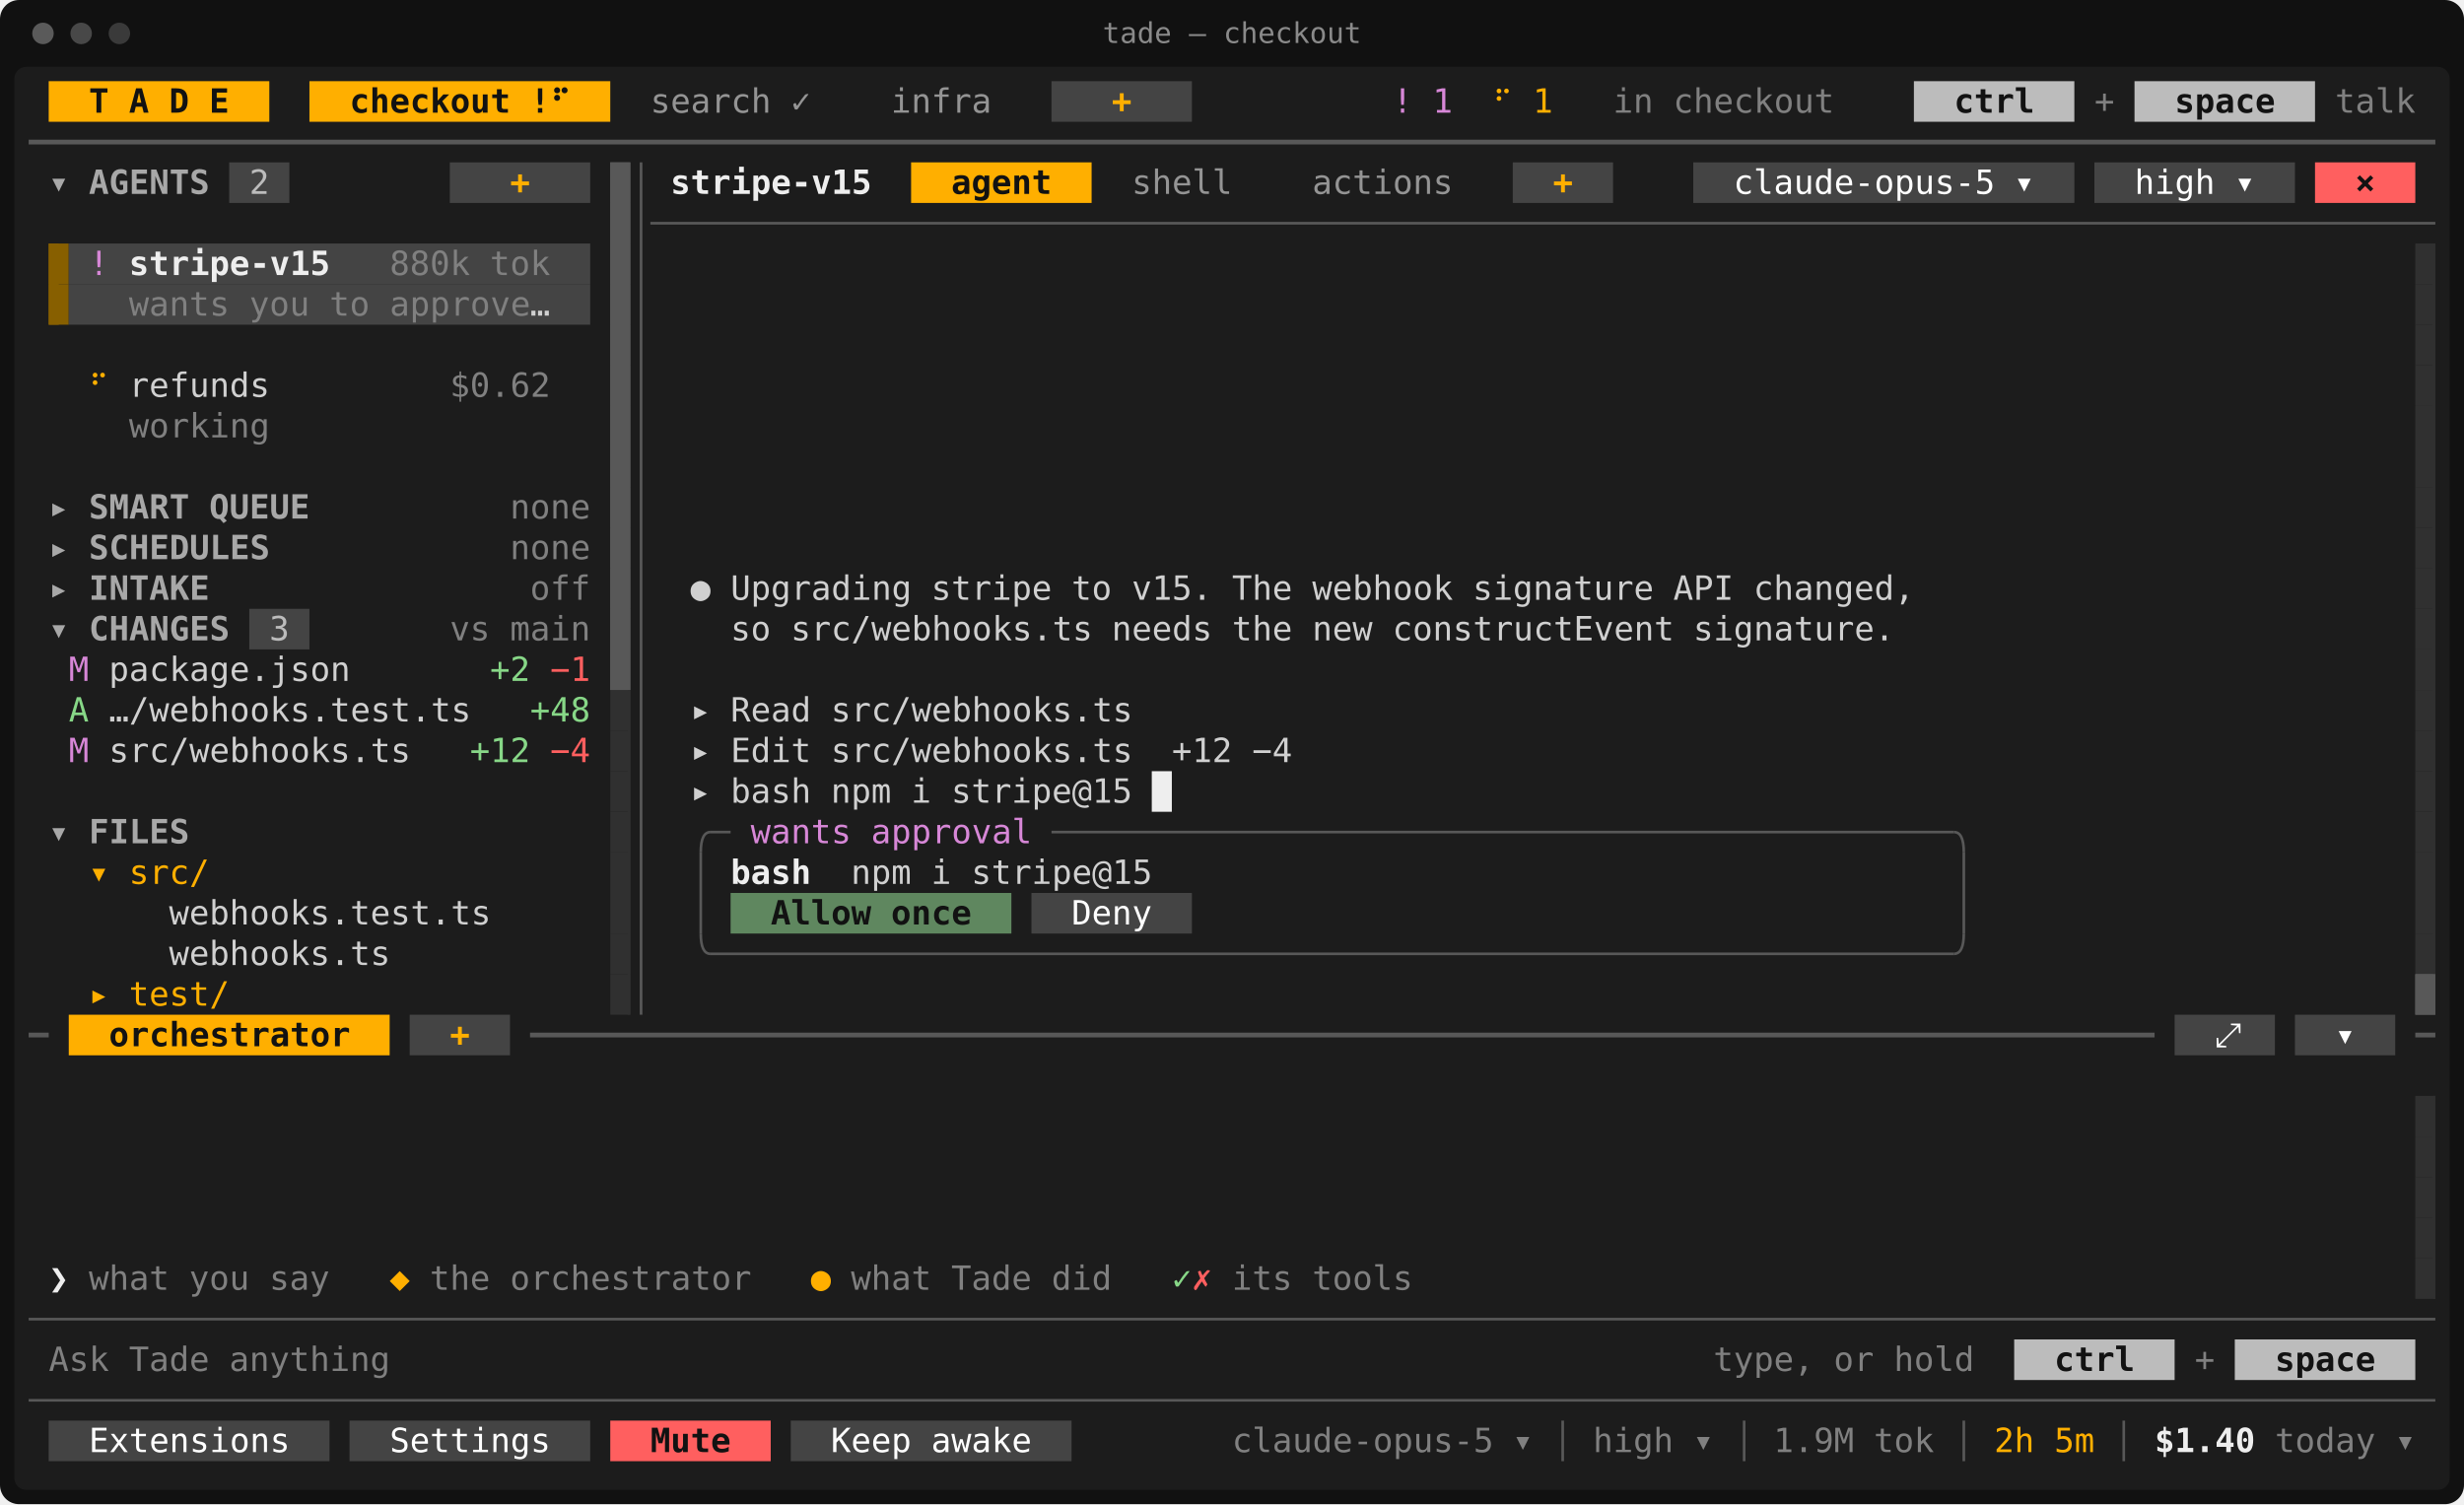
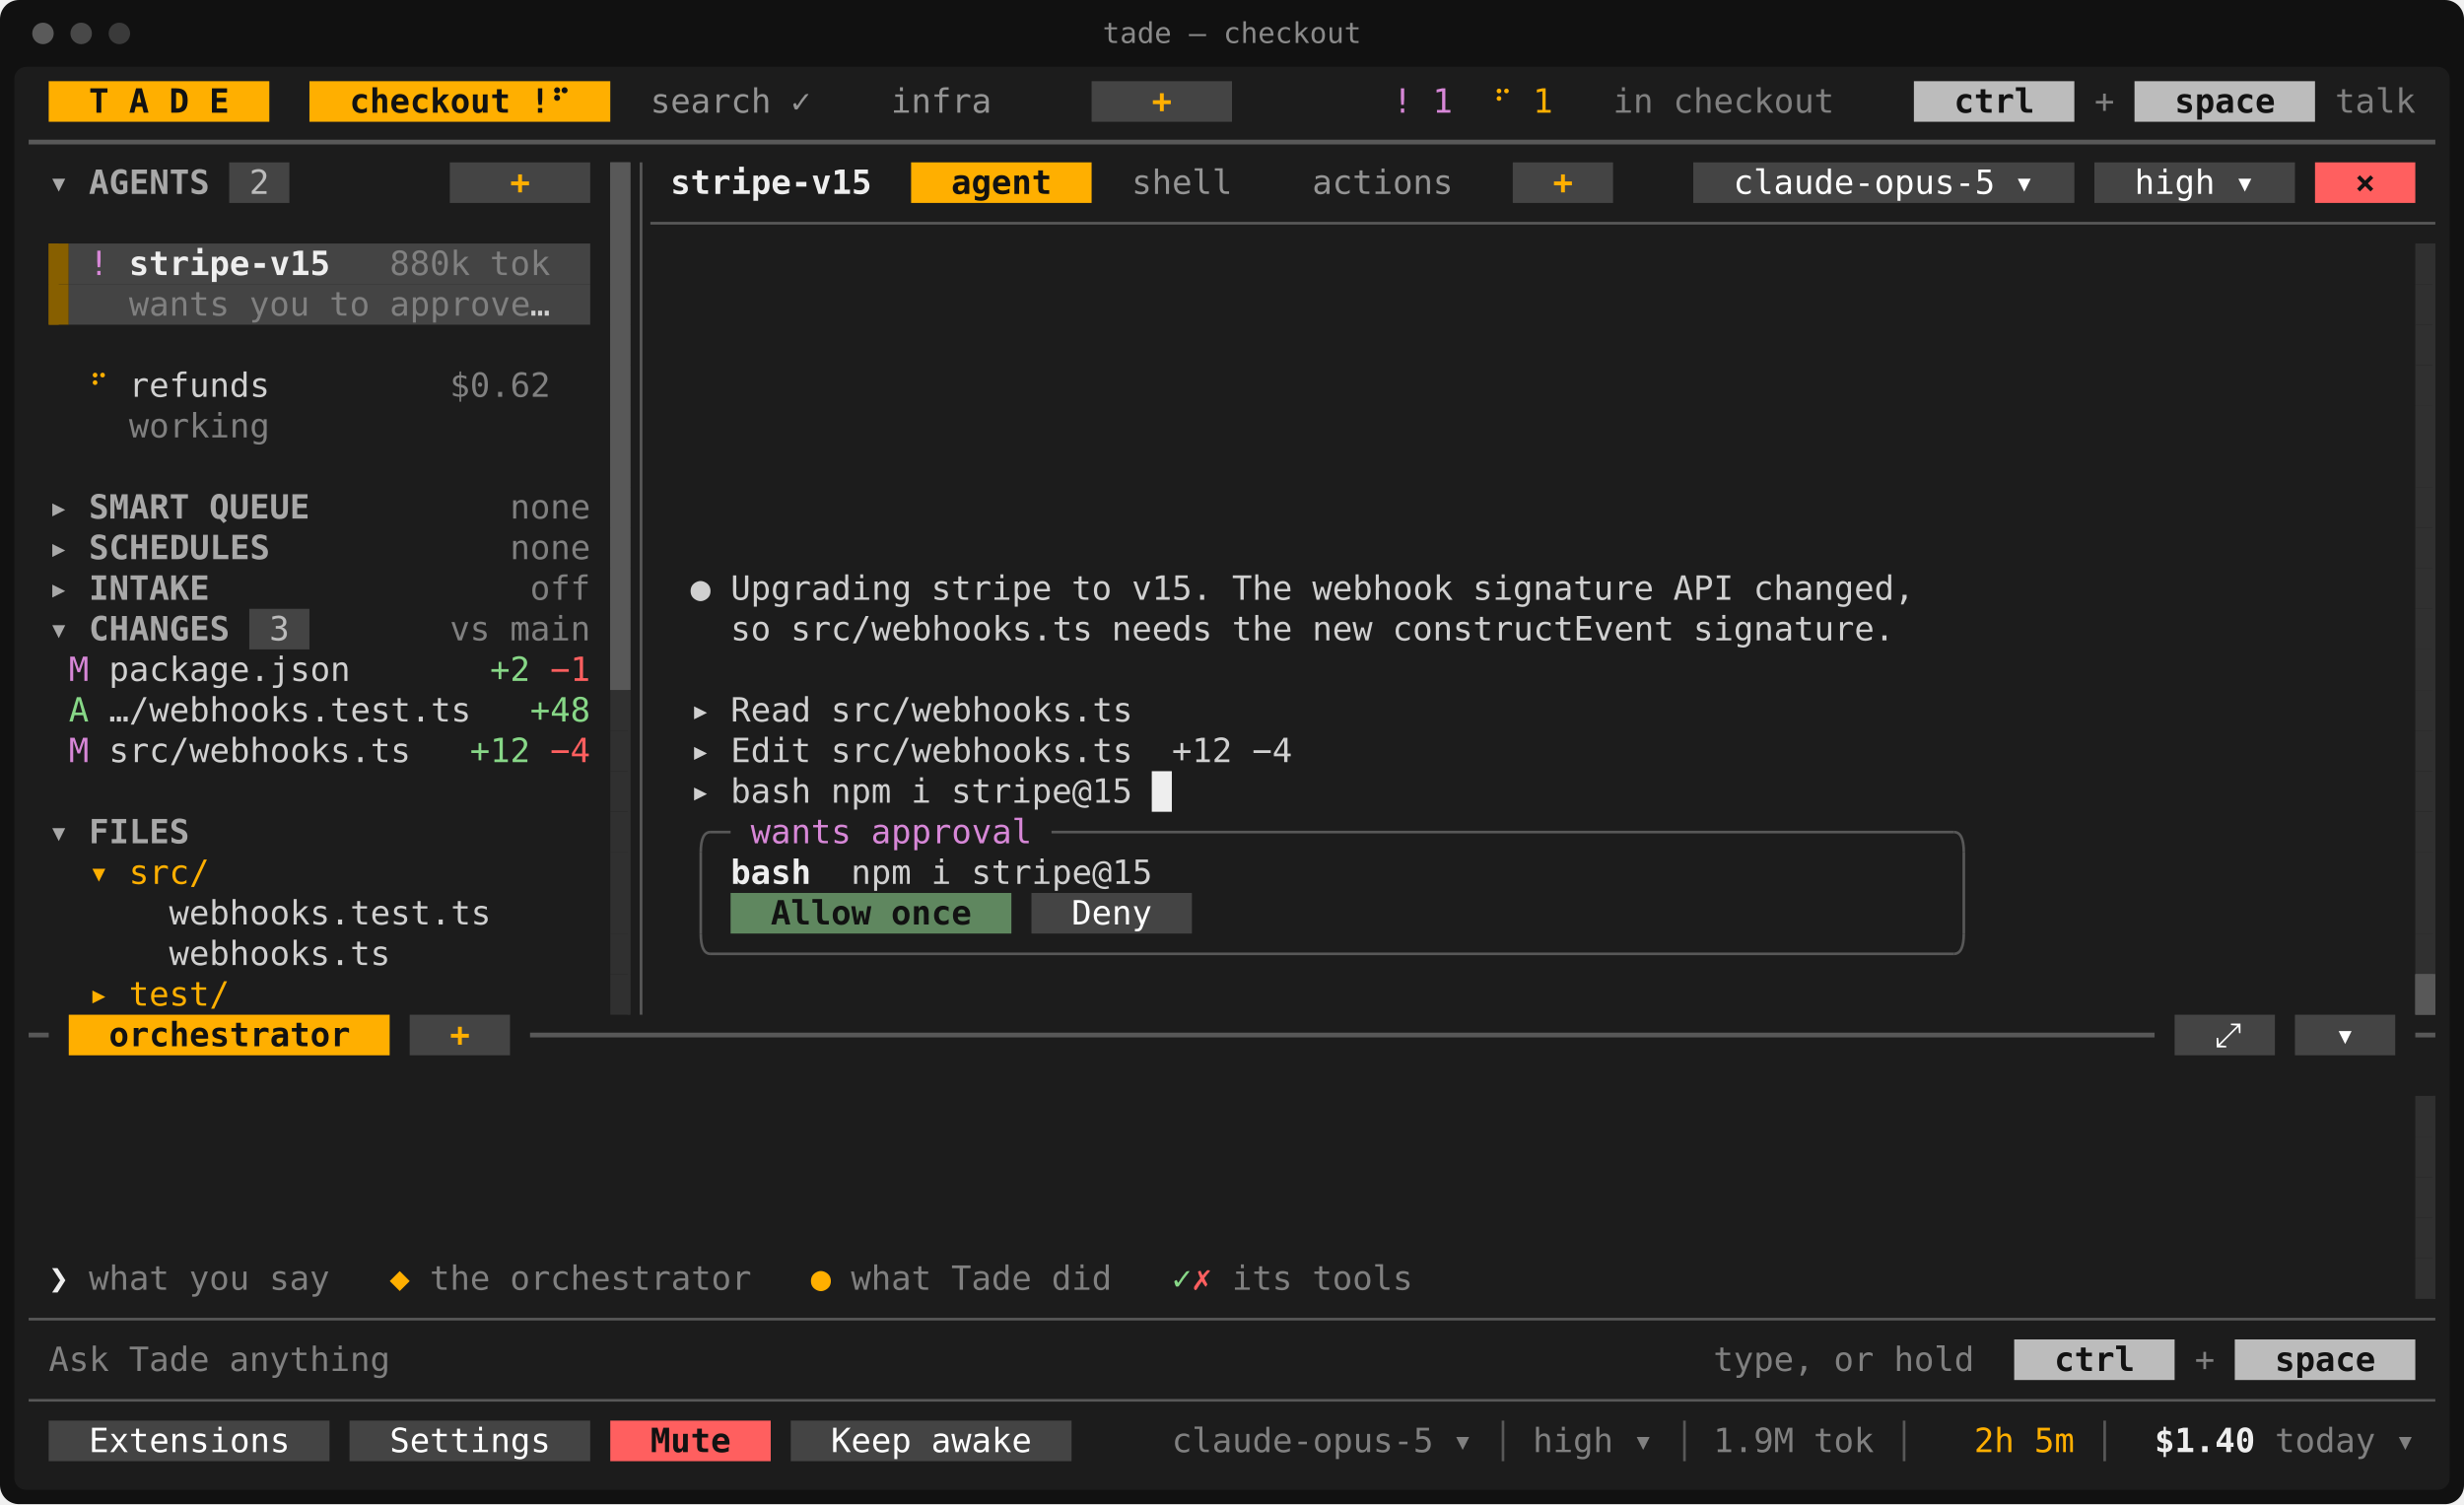
<svg xmlns="http://www.w3.org/2000/svg" viewBox="0 0 1032 630" width="1032" height="630" font-family="ui-monospace,SFMono-Regular,Menlo,Consolas,'DejaVu Sans Mono','Liberation Mono',monospace" font-size="14" role="img" aria-label="tade — checkout">
  <rect width="1032" height="630" rx="8" fill="#111111" />
  <rect x="6" y="28" width="1020" height="596" rx="5" fill="#1c1c1c" />
  <circle cx="18" cy="14" r="4.5" fill="#5a5a5a" />
  <circle cx="34" cy="14" r="4.5" fill="#484848" />
  <circle cx="50" cy="14" r="4.5" fill="#3a3a3a" />
  <text x="516" y="18" fill="#8a8a8a" font-size="12" text-anchor="middle">tade — checkout</text>
  <rect x="20.4" y="34" width="92.4" height="17" fill="#ffaf00" />
  <rect x="129.6" y="34" width="126" height="17" fill="#ffaf00" />
-   <rect x="440.4" y="34" width="58.8" height="17" fill="#444444" />
+   <rect x="457.2" y="34" width="58.8" height="17" fill="#444444" />
  <rect x="801.6" y="34" width="67.2" height="17" fill="#bcbcbc" />
  <rect x="894" y="34" width="75.6" height="17" fill="#bcbcbc" />
  <rect x="96" y="68" width="25.2" height="17" fill="#444444" />
  <rect x="188.4" y="68" width="58.8" height="17" fill="#444444" />
  <rect x="255.6" y="68" width="8.4" height="17" fill="#585858" />
  <rect x="381.6" y="68" width="75.6" height="17" fill="#ffaf00" />
  <rect x="633.6" y="68" width="42" height="17" fill="#444444" />
  <rect x="709.2" y="68" width="159.6" height="17" fill="#444444" />
  <rect x="877.2" y="68" width="84" height="17" fill="#444444" />
  <rect x="969.6" y="68" width="42" height="17" fill="#ff5f5f" />
  <rect x="255.6" y="85" width="8.4" height="17" fill="#585858" />
  <rect x="20.4" y="102" width="8.4" height="17" fill="#875f00" />
  <rect x="28.8" y="102" width="218.4" height="17" fill="#444444" />
  <rect x="255.6" y="102" width="8.4" height="17" fill="#585858" />
  <rect x="1011.6" y="102" width="8.4" height="17" fill="#303030" />
  <rect x="20.4" y="119" width="8.4" height="17" fill="#875f00" />
  <rect x="28.8" y="119" width="218.4" height="17" fill="#444444" />
  <rect x="255.6" y="119" width="8.4" height="17" fill="#585858" />
  <rect x="1011.6" y="119" width="8.4" height="17" fill="#303030" />
  <rect x="255.6" y="136" width="8.4" height="17" fill="#585858" />
  <rect x="1011.6" y="136" width="8.4" height="17" fill="#303030" />
  <rect x="255.6" y="153" width="8.4" height="17" fill="#585858" />
  <rect x="1011.6" y="153" width="8.4" height="17" fill="#303030" />
  <rect x="255.6" y="170" width="8.4" height="17" fill="#585858" />
  <rect x="1011.6" y="170" width="8.4" height="17" fill="#303030" />
  <rect x="255.6" y="187" width="8.4" height="17" fill="#585858" />
  <rect x="1011.6" y="187" width="8.4" height="17" fill="#303030" />
  <rect x="255.6" y="204" width="8.4" height="17" fill="#585858" />
  <rect x="1011.6" y="204" width="8.4" height="17" fill="#303030" />
  <rect x="255.6" y="221" width="8.4" height="17" fill="#585858" />
  <rect x="1011.6" y="221" width="8.4" height="17" fill="#303030" />
  <rect x="255.6" y="238" width="8.4" height="17" fill="#585858" />
  <rect x="1011.6" y="238" width="8.4" height="17" fill="#303030" />
  <rect x="104.4" y="255" width="25.2" height="17" fill="#444444" />
  <rect x="255.6" y="255" width="8.4" height="17" fill="#585858" />
  <rect x="1011.6" y="255" width="8.4" height="17" fill="#303030" />
  <rect x="255.6" y="272" width="8.4" height="17" fill="#585858" />
  <rect x="1011.6" y="272" width="8.4" height="17" fill="#303030" />
  <rect x="255.6" y="289" width="8.4" height="17" fill="#303030" />
  <rect x="1011.6" y="289" width="8.4" height="17" fill="#303030" />
  <rect x="255.6" y="306" width="8.4" height="17" fill="#303030" />
  <rect x="1011.6" y="306" width="8.4" height="17" fill="#303030" />
  <rect x="255.6" y="323" width="8.4" height="17" fill="#303030" />
  <rect x="482.4" y="323" width="8.4" height="17" fill="#eeeeee" />
  <rect x="1011.6" y="323" width="8.4" height="17" fill="#303030" />
  <rect x="255.6" y="340" width="8.4" height="17" fill="#303030" />
  <rect x="1011.6" y="340" width="8.4" height="17" fill="#303030" />
  <rect x="255.6" y="357" width="8.4" height="17" fill="#303030" />
  <rect x="1011.6" y="357" width="8.4" height="17" fill="#303030" />
  <rect x="255.6" y="374" width="8.4" height="17" fill="#303030" />
  <rect x="306" y="374" width="117.6" height="17" fill="#5f875f" />
  <rect x="432" y="374" width="67.2" height="17" fill="#444444" />
  <rect x="1011.6" y="374" width="8.4" height="17" fill="#303030" />
  <rect x="255.6" y="391" width="8.4" height="17" fill="#303030" />
  <rect x="1011.6" y="391" width="8.4" height="17" fill="#303030" />
  <rect x="255.6" y="408" width="8.4" height="17" fill="#303030" />
  <rect x="1011.6" y="408" width="8.4" height="17" fill="#585858" />
  <rect x="28.8" y="425" width="134.4" height="17" fill="#ffaf00" />
  <rect x="171.6" y="425" width="42" height="17" fill="#444444" />
  <rect x="910.8" y="425" width="42" height="17" fill="#444444" />
  <rect x="961.2" y="425" width="42" height="17" fill="#444444" />
  <rect x="1011.6" y="459" width="8.4" height="17" fill="#303030" />
  <rect x="1011.6" y="476" width="8.4" height="17" fill="#303030" />
  <rect x="1011.6" y="493" width="8.4" height="17" fill="#303030" />
  <rect x="1011.6" y="510" width="8.4" height="17" fill="#303030" />
  <rect x="1011.6" y="527" width="8.4" height="17" fill="#303030" />
  <rect x="843.6" y="561" width="67.2" height="17" fill="#bcbcbc" />
  <rect x="936" y="561" width="75.6" height="17" fill="#bcbcbc" />
  <rect x="20.4" y="595" width="117.6" height="17" fill="#444444" />
  <rect x="146.4" y="595" width="100.8" height="17" fill="#444444" />
  <rect x="255.6" y="595" width="67.2" height="17" fill="#ff5f5f" />
  <rect x="331.2" y="595" width="117.6" height="17" fill="#444444" />
  <rect x="255.6" y="68" width="8.4" height="221" fill="#585858" />
  <rect x="20.4" y="102" width="4.2" height="34" fill="#875f00" />
  <rect x="1018.95" y="102" width="1.05" height="306" fill="#303030" />
  <rect x="262.95" y="289" width="1.05" height="136" fill="#303030" />
  <rect x="1011.6" y="408" width="8.4" height="17" fill="#585858" />
  <rect x="1018.95" y="459" width="1.05" height="85" fill="#303030" />
  <line x1="12" y1="59.5" x2="1020" y2="59.5" stroke="#585858" stroke-width="2" />
  <line x1="268.5" y1="68" x2="268.5" y2="425" stroke="#585858" stroke-width="1.1" />
  <line x1="272.4" y1="93.5" x2="1020" y2="93.5" stroke="#585858" stroke-width="1.1" />
  <path d="M293.5 357Q293.5 348.5 297.6 348.5" fill="none" stroke="#585858" stroke-width="1.1" />
  <line x1="297.6" y1="348.5" x2="306" y2="348.5" stroke="#585858" stroke-width="1.1" />
  <line x1="440.4" y1="348.5" x2="818.4" y2="348.5" stroke="#585858" stroke-width="1.1" />
  <path d="M822.5 357Q822.5 348.5 818.4 348.5" fill="none" stroke="#585858" stroke-width="1.1" />
  <line x1="293.5" y1="357" x2="293.5" y2="391" stroke="#585858" stroke-width="1.1" />
  <line x1="822.5" y1="357" x2="822.5" y2="391" stroke="#585858" stroke-width="1.1" />
  <path d="M293.5 391Q293.5 399.5 297.6 399.5" fill="none" stroke="#585858" stroke-width="1.1" />
  <line x1="297.6" y1="399.5" x2="818.4" y2="399.5" stroke="#585858" stroke-width="1.1" />
  <path d="M822.5 391Q822.5 399.5 818.4 399.5" fill="none" stroke="#585858" stroke-width="1.1" />
  <line x1="12" y1="433.5" x2="20.4" y2="433.5" stroke="#585858" stroke-width="2" />
  <line x1="222" y1="433.5" x2="902.4" y2="433.5" stroke="#585858" stroke-width="2" />
  <line x1="1011.6" y1="433.5" x2="1020" y2="433.5" stroke="#585858" stroke-width="2" />
  <line x1="12" y1="552.5" x2="1020" y2="552.5" stroke="#585858" stroke-width="1.1" />
  <line x1="12" y1="586.5" x2="1020" y2="586.5" stroke="#585858" stroke-width="1.1" />
-   <line x1="654.5" y1="595" x2="654.5" y2="612" stroke="#585858" stroke-width="1.1" />
-   <line x1="730.5" y1="595" x2="730.5" y2="612" stroke="#585858" stroke-width="1.1" />
-   <line x1="822.5" y1="595" x2="822.5" y2="612" stroke="#585858" stroke-width="1.1" />
-   <line x1="889.5" y1="595" x2="889.5" y2="612" stroke="#585858" stroke-width="1.1" />
+   <line x1="629.5" y1="595" x2="629.5" y2="612" stroke="#585858" stroke-width="1.1" />
+   <line x1="705.5" y1="595" x2="705.5" y2="612" stroke="#585858" stroke-width="1.1" />
+   <line x1="797.5" y1="595" x2="797.5" y2="612" stroke="#585858" stroke-width="1.1" />
+   <line x1="881.5" y1="595" x2="881.5" y2="612" stroke="#585858" stroke-width="1.1" />
  <text x="37.2" y="47.2" textLength="8.4" lengthAdjust="spacingAndGlyphs" fill="#121212" font-weight="700">T</text>
  <text x="54" y="47.2" textLength="8.4" lengthAdjust="spacingAndGlyphs" fill="#121212" font-weight="700">A</text>
  <text x="70.8" y="47.2" textLength="8.4" lengthAdjust="spacingAndGlyphs" fill="#121212" font-weight="700">D</text>
  <text x="87.6" y="47.2" textLength="8.4" lengthAdjust="spacingAndGlyphs" fill="#121212" font-weight="700">E</text>
  <text x="146.4" y="47.2" textLength="67.2" lengthAdjust="spacingAndGlyphs" fill="#121212" font-weight="700">checkout</text>
  <text x="222" y="47.2" textLength="16.8" lengthAdjust="spacingAndGlyphs" fill="#121212" font-weight="700">!⠋</text>
  <text x="272.4" y="47.2" textLength="50.4" lengthAdjust="spacingAndGlyphs" fill="#949494">search</text>
  <text x="331.2" y="47.2" textLength="8.4" lengthAdjust="spacingAndGlyphs" fill="#949494">✓</text>
  <text x="373.2" y="47.2" textLength="42" lengthAdjust="spacingAndGlyphs" fill="#949494">infra</text>
-   <text x="465.6" y="47.2" textLength="8.4" lengthAdjust="spacingAndGlyphs" fill="#ffaf00" font-weight="700">+</text>
+   <text x="482.4" y="47.2" textLength="8.4" lengthAdjust="spacingAndGlyphs" fill="#ffaf00" font-weight="700">+</text>
  <text x="583.2" y="47.2" textLength="8.4" lengthAdjust="spacingAndGlyphs" fill="#d787d7">!</text>
  <text x="600" y="47.2" textLength="8.4" lengthAdjust="spacingAndGlyphs" fill="#d787d7">1</text>
  <text x="625.2" y="47.2" textLength="8.4" lengthAdjust="spacingAndGlyphs" fill="#ffaf00">⠋</text>
  <text x="642" y="47.2" textLength="8.4" lengthAdjust="spacingAndGlyphs" fill="#ffaf00">1</text>
  <text x="675.6" y="47.2" textLength="16.8" lengthAdjust="spacingAndGlyphs" fill="#808080">in</text>
  <text x="700.8" y="47.2" textLength="67.2" lengthAdjust="spacingAndGlyphs" fill="#808080">checkout</text>
  <text x="818.4" y="47.2" textLength="33.6" lengthAdjust="spacingAndGlyphs" fill="#121212" font-weight="700">ctrl</text>
  <text x="877.2" y="47.2" textLength="8.4" lengthAdjust="spacingAndGlyphs" fill="#808080">+</text>
  <text x="910.8" y="47.2" textLength="42" lengthAdjust="spacingAndGlyphs" fill="#121212" font-weight="700">space</text>
  <text x="978" y="47.2" textLength="33.6" lengthAdjust="spacingAndGlyphs" fill="#808080">talk</text>
  <text x="20.4" y="81.2" textLength="8.4" lengthAdjust="spacingAndGlyphs" fill="#a8a8a8" font-weight="700">▾</text>
  <text x="37.2" y="81.2" textLength="50.4" lengthAdjust="spacingAndGlyphs" fill="#a8a8a8" font-weight="700">AGENTS</text>
  <text x="104.4" y="81.2" textLength="8.4" lengthAdjust="spacingAndGlyphs" fill="#bcbcbc">2</text>
  <text x="213.6" y="81.2" textLength="8.4" lengthAdjust="spacingAndGlyphs" fill="#ffaf00" font-weight="700">+</text>
  <text x="280.8" y="81.2" textLength="84" lengthAdjust="spacingAndGlyphs" fill="#eeeeee" font-weight="700">stripe-v15</text>
  <text x="398.4" y="81.2" textLength="42" lengthAdjust="spacingAndGlyphs" fill="#121212" font-weight="700">agent</text>
  <text x="474" y="81.2" textLength="42" lengthAdjust="spacingAndGlyphs" fill="#949494">shell</text>
  <text x="549.6" y="81.2" textLength="58.8" lengthAdjust="spacingAndGlyphs" fill="#949494">actions</text>
  <text x="650.4" y="81.2" textLength="8.4" lengthAdjust="spacingAndGlyphs" fill="#ffaf00" font-weight="700">+</text>
  <text x="726" y="81.2" textLength="109.2" lengthAdjust="spacingAndGlyphs" fill="#ffffff">claude-opus-5</text>
  <text x="843.6" y="81.2" textLength="8.4" lengthAdjust="spacingAndGlyphs" fill="#ffffff">▾</text>
  <text x="894" y="81.2" textLength="33.6" lengthAdjust="spacingAndGlyphs" fill="#ffffff">high</text>
  <text x="936" y="81.2" textLength="8.4" lengthAdjust="spacingAndGlyphs" fill="#ffffff">▾</text>
  <text x="986.4" y="81.2" textLength="8.4" lengthAdjust="spacingAndGlyphs" fill="#121212" font-weight="700">×</text>
  <text x="37.2" y="115.2" textLength="8.4" lengthAdjust="spacingAndGlyphs" fill="#d787d7">!</text>
  <text x="54" y="115.2" textLength="84" lengthAdjust="spacingAndGlyphs" fill="#eeeeee" font-weight="700">stripe-v15</text>
  <text x="163.2" y="115.2" textLength="33.6" lengthAdjust="spacingAndGlyphs" fill="#808080">880k</text>
  <text x="205.2" y="115.2" textLength="25.2" lengthAdjust="spacingAndGlyphs" fill="#808080">tok</text>
  <text x="54" y="132.2" textLength="42" lengthAdjust="spacingAndGlyphs" fill="#808080">wants</text>
  <text x="104.4" y="132.2" textLength="25.2" lengthAdjust="spacingAndGlyphs" fill="#808080">you</text>
  <text x="138" y="132.2" textLength="16.8" lengthAdjust="spacingAndGlyphs" fill="#808080">to</text>
  <text x="163.2" y="132.2" textLength="58.8" lengthAdjust="spacingAndGlyphs" fill="#808080">approve</text>
  <text x="222" y="132.2" textLength="8.4" lengthAdjust="spacingAndGlyphs" fill="#d0d0d0">…</text>
  <text x="37.2" y="166.2" textLength="8.4" lengthAdjust="spacingAndGlyphs" fill="#ffaf00">⠋</text>
  <text x="54" y="166.2" textLength="58.8" lengthAdjust="spacingAndGlyphs" fill="#d0d0d0">refunds</text>
  <text x="188.4" y="166.2" textLength="42" lengthAdjust="spacingAndGlyphs" fill="#808080">$0.62</text>
  <text x="54" y="183.2" textLength="58.8" lengthAdjust="spacingAndGlyphs" fill="#808080">working</text>
  <text x="20.4" y="217.2" textLength="8.4" lengthAdjust="spacingAndGlyphs" fill="#a8a8a8" font-weight="700">▸</text>
  <text x="37.2" y="217.2" textLength="42" lengthAdjust="spacingAndGlyphs" fill="#a8a8a8" font-weight="700">SMART</text>
  <text x="87.6" y="217.2" textLength="42" lengthAdjust="spacingAndGlyphs" fill="#a8a8a8" font-weight="700">QUEUE</text>
  <text x="213.6" y="217.2" textLength="33.6" lengthAdjust="spacingAndGlyphs" fill="#808080">none</text>
  <text x="20.4" y="234.2" textLength="8.4" lengthAdjust="spacingAndGlyphs" fill="#a8a8a8" font-weight="700">▸</text>
  <text x="37.2" y="234.2" textLength="75.6" lengthAdjust="spacingAndGlyphs" fill="#a8a8a8" font-weight="700">SCHEDULES</text>
  <text x="213.6" y="234.2" textLength="33.6" lengthAdjust="spacingAndGlyphs" fill="#808080">none</text>
  <text x="20.4" y="251.2" textLength="8.4" lengthAdjust="spacingAndGlyphs" fill="#a8a8a8" font-weight="700">▸</text>
  <text x="37.2" y="251.2" textLength="50.4" lengthAdjust="spacingAndGlyphs" fill="#a8a8a8" font-weight="700">INTAKE</text>
  <text x="222" y="251.2" textLength="25.2" lengthAdjust="spacingAndGlyphs" fill="#808080">off</text>
  <text x="289.2" y="251.2" textLength="8.4" lengthAdjust="spacingAndGlyphs" fill="#d0d0d0">●</text>
  <text x="306" y="251.2" textLength="75.6" lengthAdjust="spacingAndGlyphs" fill="#d0d0d0">Upgrading</text>
  <text x="390" y="251.2" textLength="50.4" lengthAdjust="spacingAndGlyphs" fill="#d0d0d0">stripe</text>
  <text x="448.8" y="251.2" textLength="16.8" lengthAdjust="spacingAndGlyphs" fill="#d0d0d0">to</text>
  <text x="474" y="251.2" textLength="33.6" lengthAdjust="spacingAndGlyphs" fill="#d0d0d0">v15.</text>
  <text x="516" y="251.2" textLength="25.2" lengthAdjust="spacingAndGlyphs" fill="#d0d0d0">The</text>
  <text x="549.6" y="251.2" textLength="58.8" lengthAdjust="spacingAndGlyphs" fill="#d0d0d0">webhook</text>
  <text x="616.8" y="251.2" textLength="75.6" lengthAdjust="spacingAndGlyphs" fill="#d0d0d0">signature</text>
  <text x="700.8" y="251.2" textLength="25.2" lengthAdjust="spacingAndGlyphs" fill="#d0d0d0">API</text>
  <text x="734.4" y="251.2" textLength="67.2" lengthAdjust="spacingAndGlyphs" fill="#d0d0d0">changed,</text>
  <text x="20.4" y="268.2" textLength="8.4" lengthAdjust="spacingAndGlyphs" fill="#a8a8a8" font-weight="700">▾</text>
  <text x="37.2" y="268.2" textLength="58.8" lengthAdjust="spacingAndGlyphs" fill="#a8a8a8" font-weight="700">CHANGES</text>
  <text x="112.8" y="268.2" textLength="8.4" lengthAdjust="spacingAndGlyphs" fill="#bcbcbc">3</text>
  <text x="188.4" y="268.2" textLength="16.8" lengthAdjust="spacingAndGlyphs" fill="#808080">vs</text>
  <text x="213.6" y="268.2" textLength="33.6" lengthAdjust="spacingAndGlyphs" fill="#808080">main</text>
  <text x="306" y="268.2" textLength="16.8" lengthAdjust="spacingAndGlyphs" fill="#d0d0d0">so</text>
  <text x="331.2" y="268.2" textLength="126" lengthAdjust="spacingAndGlyphs" fill="#d0d0d0">src/webhooks.ts</text>
  <text x="465.6" y="268.2" textLength="42" lengthAdjust="spacingAndGlyphs" fill="#d0d0d0">needs</text>
  <text x="516" y="268.2" textLength="25.2" lengthAdjust="spacingAndGlyphs" fill="#d0d0d0">the</text>
  <text x="549.6" y="268.2" textLength="25.2" lengthAdjust="spacingAndGlyphs" fill="#d0d0d0">new</text>
  <text x="583.2" y="268.2" textLength="117.6" lengthAdjust="spacingAndGlyphs" fill="#d0d0d0">constructEvent</text>
  <text x="709.2" y="268.2" textLength="84" lengthAdjust="spacingAndGlyphs" fill="#d0d0d0">signature.</text>
  <text x="28.8" y="285.2" textLength="8.4" lengthAdjust="spacingAndGlyphs" fill="#d787d7">M</text>
  <text x="45.6" y="285.2" textLength="100.8" lengthAdjust="spacingAndGlyphs" fill="#d0d0d0">package.json</text>
  <text x="205.2" y="285.2" textLength="16.8" lengthAdjust="spacingAndGlyphs" fill="#87d787">+2</text>
  <text x="230.4" y="285.2" textLength="16.8" lengthAdjust="spacingAndGlyphs" fill="#ff5f5f">−1</text>
  <text x="28.8" y="302.2" textLength="8.4" lengthAdjust="spacingAndGlyphs" fill="#87d787">A</text>
  <text x="45.6" y="302.2" textLength="151.2" lengthAdjust="spacingAndGlyphs" fill="#d0d0d0">…/webhooks.test.ts</text>
  <text x="222" y="302.2" textLength="25.2" lengthAdjust="spacingAndGlyphs" fill="#87d787">+48</text>
  <text x="289.2" y="302.2" textLength="8.4" lengthAdjust="spacingAndGlyphs" fill="#d0d0d0">▸</text>
  <text x="306" y="302.2" textLength="33.6" lengthAdjust="spacingAndGlyphs" fill="#d0d0d0">Read</text>
  <text x="348" y="302.2" textLength="126" lengthAdjust="spacingAndGlyphs" fill="#d0d0d0">src/webhooks.ts</text>
  <text x="28.8" y="319.2" textLength="8.4" lengthAdjust="spacingAndGlyphs" fill="#d787d7">M</text>
  <text x="45.6" y="319.2" textLength="126" lengthAdjust="spacingAndGlyphs" fill="#d0d0d0">src/webhooks.ts</text>
  <text x="196.8" y="319.2" textLength="25.2" lengthAdjust="spacingAndGlyphs" fill="#87d787">+12</text>
  <text x="230.4" y="319.2" textLength="16.8" lengthAdjust="spacingAndGlyphs" fill="#ff5f5f">−4</text>
  <text x="289.2" y="319.2" textLength="8.4" lengthAdjust="spacingAndGlyphs" fill="#d0d0d0">▸</text>
  <text x="306" y="319.2" textLength="33.6" lengthAdjust="spacingAndGlyphs" fill="#d0d0d0">Edit</text>
  <text x="348" y="319.2" textLength="126" lengthAdjust="spacingAndGlyphs" fill="#d0d0d0">src/webhooks.ts</text>
  <text x="490.8" y="319.2" textLength="25.2" lengthAdjust="spacingAndGlyphs" fill="#d0d0d0">+12</text>
  <text x="524.4" y="319.2" textLength="16.8" lengthAdjust="spacingAndGlyphs" fill="#d0d0d0">−4</text>
  <text x="289.2" y="336.2" textLength="8.4" lengthAdjust="spacingAndGlyphs" fill="#d0d0d0">▸</text>
  <text x="306" y="336.2" textLength="33.6" lengthAdjust="spacingAndGlyphs" fill="#d0d0d0">bash</text>
  <text x="348" y="336.2" textLength="25.2" lengthAdjust="spacingAndGlyphs" fill="#d0d0d0">npm</text>
  <text x="381.6" y="336.2" textLength="8.4" lengthAdjust="spacingAndGlyphs" fill="#d0d0d0">i</text>
  <text x="398.4" y="336.2" textLength="75.6" lengthAdjust="spacingAndGlyphs" fill="#d0d0d0">stripe@15</text>
  <text x="20.4" y="353.2" textLength="8.4" lengthAdjust="spacingAndGlyphs" fill="#a8a8a8" font-weight="700">▾</text>
  <text x="37.2" y="353.2" textLength="42" lengthAdjust="spacingAndGlyphs" fill="#a8a8a8" font-weight="700">FILES</text>
  <text x="314.4" y="353.2" textLength="42" lengthAdjust="spacingAndGlyphs" fill="#d787d7">wants</text>
  <text x="364.8" y="353.2" textLength="67.2" lengthAdjust="spacingAndGlyphs" fill="#d787d7">approval</text>
  <text x="37.2" y="370.2" textLength="8.4" lengthAdjust="spacingAndGlyphs" fill="#ffaf00">▾</text>
  <text x="54" y="370.2" textLength="33.6" lengthAdjust="spacingAndGlyphs" fill="#ffaf00">src/</text>
  <text x="306" y="370.2" textLength="33.6" lengthAdjust="spacingAndGlyphs" fill="#eeeeee" font-weight="700">bash</text>
  <text x="356.4" y="370.2" textLength="25.2" lengthAdjust="spacingAndGlyphs" fill="#d0d0d0">npm</text>
  <text x="390" y="370.2" textLength="8.4" lengthAdjust="spacingAndGlyphs" fill="#d0d0d0">i</text>
  <text x="406.8" y="370.2" textLength="75.6" lengthAdjust="spacingAndGlyphs" fill="#d0d0d0">stripe@15</text>
  <text x="70.8" y="387.2" textLength="134.4" lengthAdjust="spacingAndGlyphs" fill="#d0d0d0">webhooks.test.ts</text>
  <text x="322.8" y="387.2" textLength="42" lengthAdjust="spacingAndGlyphs" fill="#121212" font-weight="700">Allow</text>
  <text x="373.2" y="387.2" textLength="33.6" lengthAdjust="spacingAndGlyphs" fill="#121212" font-weight="700">once</text>
  <text x="448.8" y="387.2" textLength="33.6" lengthAdjust="spacingAndGlyphs" fill="#ffffff">Deny</text>
  <text x="70.8" y="404.2" textLength="92.4" lengthAdjust="spacingAndGlyphs" fill="#d0d0d0">webhooks.ts</text>
  <text x="37.2" y="421.2" textLength="8.4" lengthAdjust="spacingAndGlyphs" fill="#ffaf00">▸</text>
  <text x="54" y="421.2" textLength="42" lengthAdjust="spacingAndGlyphs" fill="#ffaf00">test/</text>
  <text x="45.6" y="438.2" textLength="100.8" lengthAdjust="spacingAndGlyphs" fill="#121212" font-weight="700">orchestrator</text>
  <text x="188.4" y="438.2" textLength="8.4" lengthAdjust="spacingAndGlyphs" fill="#ffaf00" font-weight="700">+</text>
  <text x="927.6" y="438.2" textLength="8.4" lengthAdjust="spacingAndGlyphs" fill="#ffffff">⤢</text>
  <text x="978" y="438.2" textLength="8.4" lengthAdjust="spacingAndGlyphs" fill="#ffffff">▾</text>
  <text x="20.4" y="540.2" textLength="8.4" lengthAdjust="spacingAndGlyphs" fill="#eeeeee" font-weight="700">❯</text>
  <text x="37.2" y="540.2" textLength="33.6" lengthAdjust="spacingAndGlyphs" fill="#808080">what</text>
  <text x="79.2" y="540.2" textLength="25.2" lengthAdjust="spacingAndGlyphs" fill="#808080">you</text>
  <text x="112.8" y="540.2" textLength="25.2" lengthAdjust="spacingAndGlyphs" fill="#808080">say</text>
  <text x="163.2" y="540.2" textLength="8.4" lengthAdjust="spacingAndGlyphs" fill="#ffaf00" font-weight="700">◆</text>
  <text x="180" y="540.2" textLength="25.2" lengthAdjust="spacingAndGlyphs" fill="#808080">the</text>
  <text x="213.6" y="540.2" textLength="100.8" lengthAdjust="spacingAndGlyphs" fill="#808080">orchestrator</text>
  <text x="339.6" y="540.2" textLength="8.4" lengthAdjust="spacingAndGlyphs" fill="#ffaf00">●</text>
  <text x="356.4" y="540.2" textLength="33.6" lengthAdjust="spacingAndGlyphs" fill="#808080">what</text>
  <text x="398.4" y="540.2" textLength="33.6" lengthAdjust="spacingAndGlyphs" fill="#808080">Tade</text>
  <text x="440.4" y="540.2" textLength="25.2" lengthAdjust="spacingAndGlyphs" fill="#808080">did</text>
  <text x="490.8" y="540.2" textLength="8.4" lengthAdjust="spacingAndGlyphs" fill="#87d787">✓</text>
  <text x="499.2" y="540.2" textLength="8.4" lengthAdjust="spacingAndGlyphs" fill="#ff5f5f">✗</text>
  <text x="516" y="540.2" textLength="25.2" lengthAdjust="spacingAndGlyphs" fill="#808080">its</text>
  <text x="549.6" y="540.2" textLength="42" lengthAdjust="spacingAndGlyphs" fill="#808080">tools</text>
  <text x="20.4" y="574.2" textLength="25.2" lengthAdjust="spacingAndGlyphs" fill="#808080">Ask</text>
  <text x="54" y="574.2" textLength="33.6" lengthAdjust="spacingAndGlyphs" fill="#808080">Tade</text>
  <text x="96" y="574.2" textLength="67.2" lengthAdjust="spacingAndGlyphs" fill="#808080">anything</text>
  <text x="717.6" y="574.2" textLength="42" lengthAdjust="spacingAndGlyphs" fill="#808080">type,</text>
  <text x="768" y="574.2" textLength="16.8" lengthAdjust="spacingAndGlyphs" fill="#808080">or</text>
  <text x="793.2" y="574.2" textLength="33.6" lengthAdjust="spacingAndGlyphs" fill="#808080">hold</text>
  <text x="860.4" y="574.2" textLength="33.6" lengthAdjust="spacingAndGlyphs" fill="#121212" font-weight="700">ctrl</text>
  <text x="919.2" y="574.2" textLength="8.4" lengthAdjust="spacingAndGlyphs" fill="#808080">+</text>
  <text x="952.8" y="574.2" textLength="42" lengthAdjust="spacingAndGlyphs" fill="#121212" font-weight="700">space</text>
  <text x="37.2" y="608.2" textLength="84" lengthAdjust="spacingAndGlyphs" fill="#ffffff">Extensions</text>
  <text x="163.2" y="608.2" textLength="67.2" lengthAdjust="spacingAndGlyphs" fill="#ffffff">Settings</text>
  <text x="272.4" y="608.2" textLength="33.6" lengthAdjust="spacingAndGlyphs" fill="#121212" font-weight="700">Mute</text>
  <text x="348" y="608.2" textLength="33.6" lengthAdjust="spacingAndGlyphs" fill="#ffffff">Keep</text>
  <text x="390" y="608.2" textLength="42" lengthAdjust="spacingAndGlyphs" fill="#ffffff">awake</text>
-   <text x="516" y="608.2" textLength="109.2" lengthAdjust="spacingAndGlyphs" fill="#808080">claude-opus-5</text>
-   <text x="633.6" y="608.2" textLength="8.4" lengthAdjust="spacingAndGlyphs" fill="#808080">▾</text>
-   <text x="667.2" y="608.2" textLength="33.6" lengthAdjust="spacingAndGlyphs" fill="#808080">high</text>
-   <text x="709.2" y="608.2" textLength="8.4" lengthAdjust="spacingAndGlyphs" fill="#808080">▾</text>
-   <text x="742.8" y="608.2" textLength="33.6" lengthAdjust="spacingAndGlyphs" fill="#808080">1.9M</text>
-   <text x="784.8" y="608.2" textLength="25.2" lengthAdjust="spacingAndGlyphs" fill="#808080">tok</text>
-   <text x="835.2" y="608.2" textLength="16.8" lengthAdjust="spacingAndGlyphs" fill="#ffaf00">2h</text>
-   <text x="860.4" y="608.2" textLength="16.8" lengthAdjust="spacingAndGlyphs" fill="#ffaf00">5m</text>
+   <text x="490.8" y="608.2" textLength="109.2" lengthAdjust="spacingAndGlyphs" fill="#808080">claude-opus-5</text>
+   <text x="608.4" y="608.2" textLength="8.4" lengthAdjust="spacingAndGlyphs" fill="#808080">▾</text>
+   <text x="642" y="608.2" textLength="33.6" lengthAdjust="spacingAndGlyphs" fill="#808080">high</text>
+   <text x="684" y="608.2" textLength="8.4" lengthAdjust="spacingAndGlyphs" fill="#808080">▾</text>
+   <text x="717.6" y="608.2" textLength="33.6" lengthAdjust="spacingAndGlyphs" fill="#808080">1.9M</text>
+   <text x="759.6" y="608.2" textLength="25.2" lengthAdjust="spacingAndGlyphs" fill="#808080">tok</text>
+   <text x="826.8" y="608.2" textLength="16.8" lengthAdjust="spacingAndGlyphs" fill="#ffaf00">2h</text>
+   <text x="852" y="608.2" textLength="16.8" lengthAdjust="spacingAndGlyphs" fill="#ffaf00">5m</text>
  <text x="902.4" y="608.2" textLength="42" lengthAdjust="spacingAndGlyphs" fill="#eeeeee" font-weight="700">$1.40</text>
  <text x="952.8" y="608.2" textLength="42" lengthAdjust="spacingAndGlyphs" fill="#808080">today</text>
  <text x="1003.2" y="608.2" textLength="8.4" lengthAdjust="spacingAndGlyphs" fill="#808080">▾</text>
</svg>
